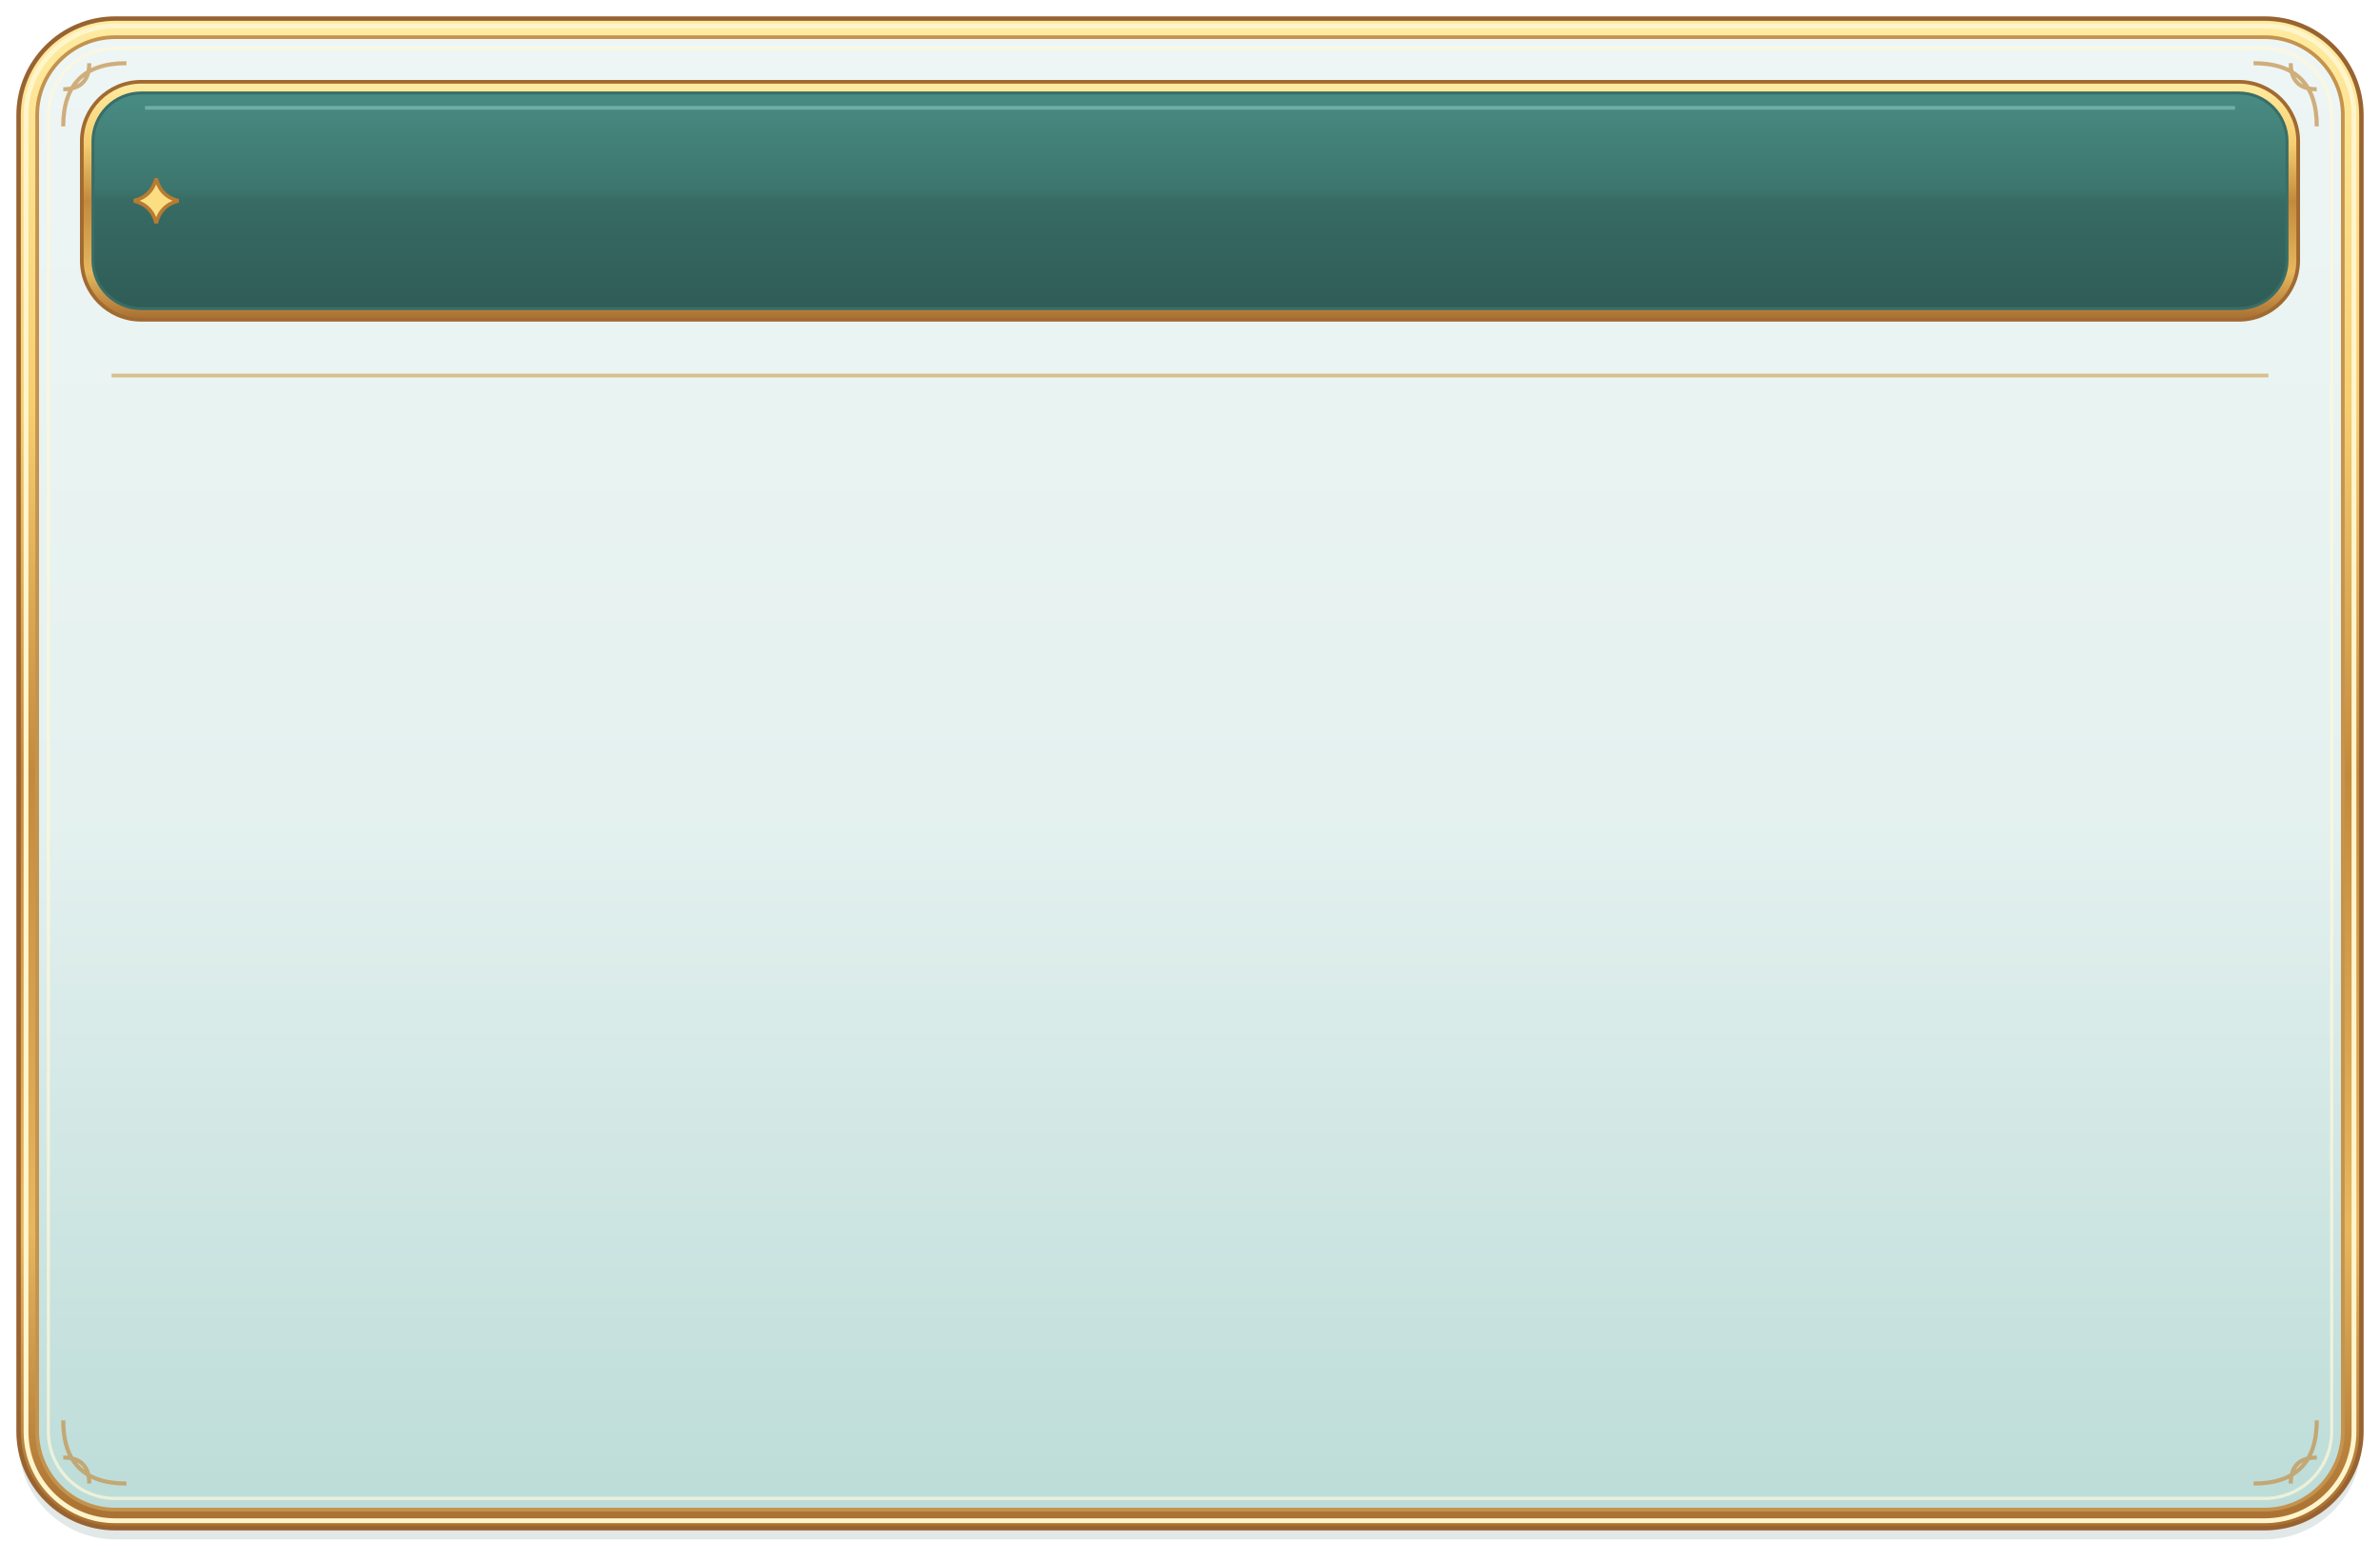
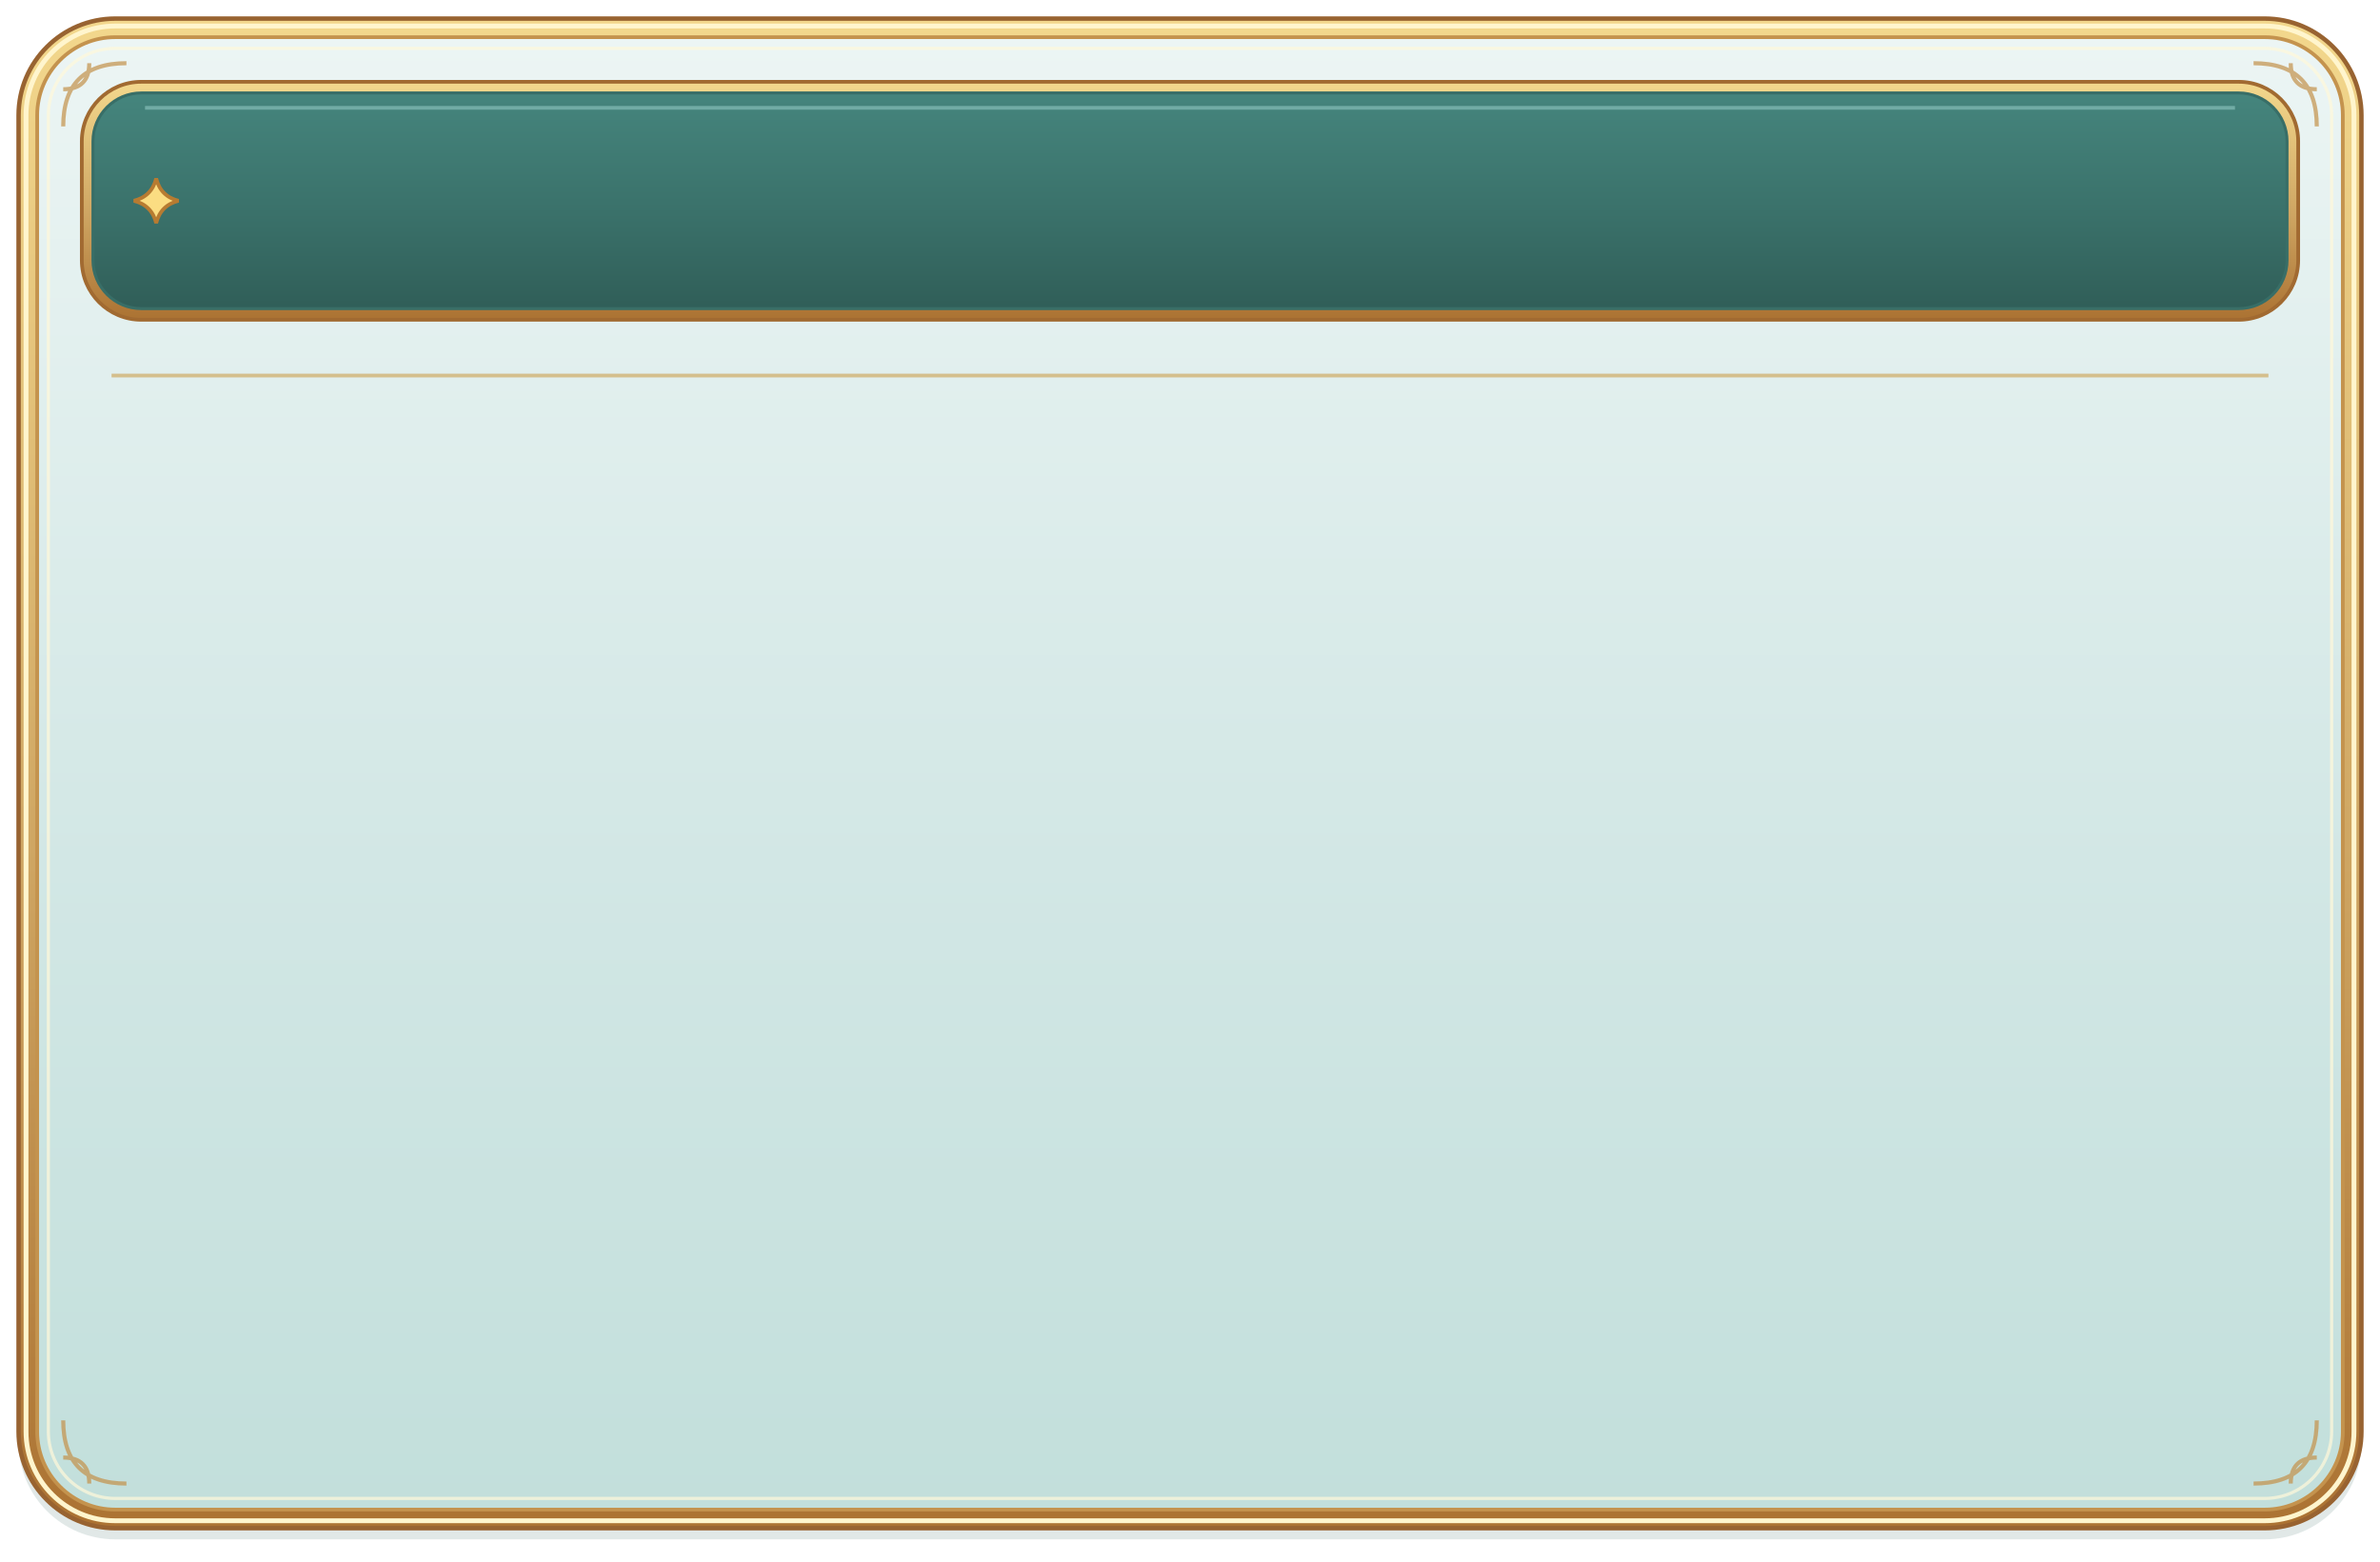
<svg xmlns="http://www.w3.org/2000/svg" width="640" height="420" viewBox="0 0 640 420" role="img" aria-labelledby="window_large-title window_large-desc">
  <defs>
    <linearGradient id="window_large-paper" x1="0" y1="0" x2="0" y2="1">
-       <stop offset="0%" stop-color="#eef6f5" />
-       <stop offset="53%" stop-color="#e4f1ef" />
-       <stop offset="100%" stop-color="#bcdcd8" />
+       <stop offset="0" stop-color="#ecf5f4" />
+       <stop offset=".56" stop-color="#d2e7e5" />
+       <stop offset="1" stop-color="#c2dfdb" />
    </linearGradient>
    <linearGradient id="window_large-gold" x1="0" y1="0" x2="0" y2="1">
-       <stop offset="0%" stop-color="#dfeeec" />
-       <stop offset="45%" stop-color="#c1dfdb" />
-       <stop offset="50%" stop-color="#a4d0ca" />
-       <stop offset="100%" stop-color="#69b1a8" />
+       <stop offset="0" stop-color="#d3e8e5" />
+       <stop offset=".56" stop-color="#9dccc6" />
+       <stop offset="1" stop-color="#71b5ad" />
    </linearGradient>
    <linearGradient id="window_large-goldHover" x1="0" y1="0" x2="0" y2="1">
-       <stop offset="0%" stop-color="#e8f3f2" />
-       <stop offset="45%" stop-color="#d2e8e5" />
-       <stop offset="50%" stop-color="#b8dad6" />
-       <stop offset="100%" stop-color="#84c0b8" />
+       <stop offset="0" stop-color="#deeeec" />
+       <stop offset=".56" stop-color="#b0d6d2" />
+       <stop offset="1" stop-color="#8bc4bc" />
    </linearGradient>
    <linearGradient id="window_large-goldPressed" x1="0" y1="0" x2="0" y2="1">
-       <stop offset="0%" stop-color="#56a79c" />
-       <stop offset="20%" stop-color="#86c0b9" />
-       <stop offset="100%" stop-color="#cbe4e1" />
+       <stop offset="0" stop-color="#60aca2" />
+       <stop offset=".56" stop-color="#98c9c3" />
+       <stop offset="1" stop-color="#c1dfdb" />
    </linearGradient>
    <linearGradient id="window_large-plum" x1="0" y1="0" x2="0" y2="1">
-       <stop offset="0%" stop-color="#488c83" />
-       <stop offset="45%" stop-color="#3c756d" />
-       <stop offset="50%" stop-color="#376b64" />
-       <stop offset="100%" stop-color="#2f5c56" />
+       <stop offset="0" stop-color="#45857d" />
+       <stop offset=".56" stop-color="#3a716a" />
+       <stop offset="1" stop-color="#305e58" />
    </linearGradient>
    <linearGradient id="window_large-plumHover" x1="0" y1="0" x2="0" y2="1">
-       <stop offset="0%" stop-color="#53a197" />
-       <stop offset="45%" stop-color="#44847b" />
-       <stop offset="50%" stop-color="#3f7a72" />
-       <stop offset="100%" stop-color="#33625c" />
+       <stop offset="0" stop-color="#4f9990" />
+       <stop offset=".56" stop-color="#417e76" />
+       <stop offset="1" stop-color="#35655f" />
    </linearGradient>
    <linearGradient id="window_large-plumPressed" x1="0" y1="0" x2="0" y2="1">
-       <stop offset="0%" stop-color="#2e5853" />
-       <stop offset="35%" stop-color="#35665f" />
-       <stop offset="100%" stop-color="#44837b" />
+       <stop offset="0" stop-color="#2f5b55" />
+       <stop offset=".56" stop-color="#3a7069" />
+       <stop offset="1" stop-color="#427f77" />
    </linearGradient>
    <linearGradient id="window_large-dark" x1="0" y1="0" x2="0" y2="1">
      <stop offset="0%" stop-color="#31605a" />
      <stop offset="100%" stop-color="#2c5650" />
    </linearGradient>
    <linearGradient id="window_large-edge" x1="0" y1="0" x2="0" y2="1">
-       <stop offset="0%" stop-color="#FFECA1" />
-       <stop offset="26%" stop-color="#F6CE70" />
-       <stop offset="50%" stop-color="#C48A3C" />
-       <stop offset="80%" stop-color="#E7B75E" />
-       <stop offset="100%" stop-color="#A76E30" />
+       <stop offset="0" stop-color="#f3d88d" />
+       <stop offset=".56" stop-color="#cea562" />
+       <stop offset="1" stop-color="#ab7232" />
    </linearGradient>
    <linearGradient id="window_large-teal" x1="0" y1="0" x2="0" y2="1">
-       <stop offset="0%" stop-color="#d0e7e3" />
-       <stop offset="40%" stop-color="#89c2ba" />
-       <stop offset="100%" stop-color="#45867e" />
+       <stop offset="0" stop-color="#c2e0db" />
+       <stop offset=".56" stop-color="#82b1aa" />
+       <stop offset="1" stop-color="#4f8e86" />
    </linearGradient>
    <linearGradient id="window_large-green" x1="0" y1="0" x2="0" y2="1">
-       <stop offset="0%" stop-color="#b2d7d2" />
-       <stop offset="40%" stop-color="#64afa5" />
-       <stop offset="100%" stop-color="#438179" />
+       <stop offset="0" stop-color="#a2cfc9" />
+       <stop offset=".56" stop-color="#74a7a0" />
+       <stop offset="1" stop-color="#48877f" />
    </linearGradient>
    <linearGradient id="window_large-danger" x1="0" y1="0" x2="0" y2="1">
-       <stop offset="0%" stop-color="#63aea4" />
-       <stop offset="40%" stop-color="#4a8f85" />
-       <stop offset="100%" stop-color="#396f68" />
+       <stop offset="0" stop-color="#5ea89e" />
+       <stop offset=".56" stop-color="#4b8b82" />
+       <stop offset="1" stop-color="#3b736c" />
    </linearGradient>
    <linearGradient id="window_large-disabled" x1="0" y1="0" x2="0" y2="1">
      <stop offset="0%" stop-color="#c0dfdb" />
      <stop offset="100%" stop-color="#8ac3bb" />
    </linearGradient>
    <linearGradient id="window_large-ghost" x1="0" y1="0" x2="0" y2="1">
      <stop offset="0%" stop-color="#f0f7f6" />
      <stop offset="100%" stop-color="#d4e9e6" />
    </linearGradient>
  </defs>
  <rect x="5" y="8" width="630" height="406" rx="26" fill="#356660" stroke="none" stroke-width="1" opacity="0.15" />
  <rect x="5" y="5" width="630" height="406" rx="26" fill="url(#window_large-edge)" stroke="#986331" stroke-width="1.2" />
  <rect x="7" y="7" width="626" height="402" rx="24" fill="none" stroke="#FFF5CD" stroke-width="1.3" />
  <rect x="10" y="10" width="620" height="396" rx="21" fill="url(#window_large-paper)" stroke="#C4934E" stroke-width="1" />
  <rect x="13" y="13" width="614" height="390" rx="18" fill="none" stroke="#FFF8DA" stroke-width="0.85" opacity="0.72" />
  <path d="M 0 17 Q 0 0 17 0 M 0 7 Q 7 7 7 0" transform="translate(17 17) scale(1 1)" fill="none" stroke="#C4934E" stroke-width="1.1" opacity=".72" />
  <path d="M 0 17 Q 0 0 17 0 M 0 7 Q 7 7 7 0" transform="translate(623 17) scale(-1 1)" fill="none" stroke="#C4934E" stroke-width="1.1" opacity=".72" />
  <path d="M 0 17 Q 0 0 17 0 M 0 7 Q 7 7 7 0" transform="translate(17 399) scale(1 -1)" fill="none" stroke="#C4934E" stroke-width="1.1" opacity=".72" />
  <path d="M 0 17 Q 0 0 17 0 M 0 7 Q 7 7 7 0" transform="translate(623 399) scale(-1 -1)" fill="none" stroke="#C4934E" stroke-width="1.1" opacity=".72" />
  <rect x="22" y="22" width="596" height="64" rx="16" fill="url(#window_large-edge)" stroke="#A16A31" stroke-width="1" />
  <rect x="25" y="25" width="590" height="58" rx="13" fill="url(#window_large-plum)" stroke="#386e67" stroke-width="0.8" />
  <path d="M39 29H601" fill="none" stroke="#89c2bb" stroke-width="1" opacity=".65" />
  <path d="M 42 48 Q 43.2 52.8 48 54 Q 43.2 55.2 42 60 Q 40.8 55.2 36 54 Q 40.8 52.8 42 48 Z" fill="#FBDD82" stroke="#B77B31" stroke-width="1" />
  <path d="M30 101H610" stroke="#CDA65B" stroke-width="1" opacity=".66" />
</svg>
